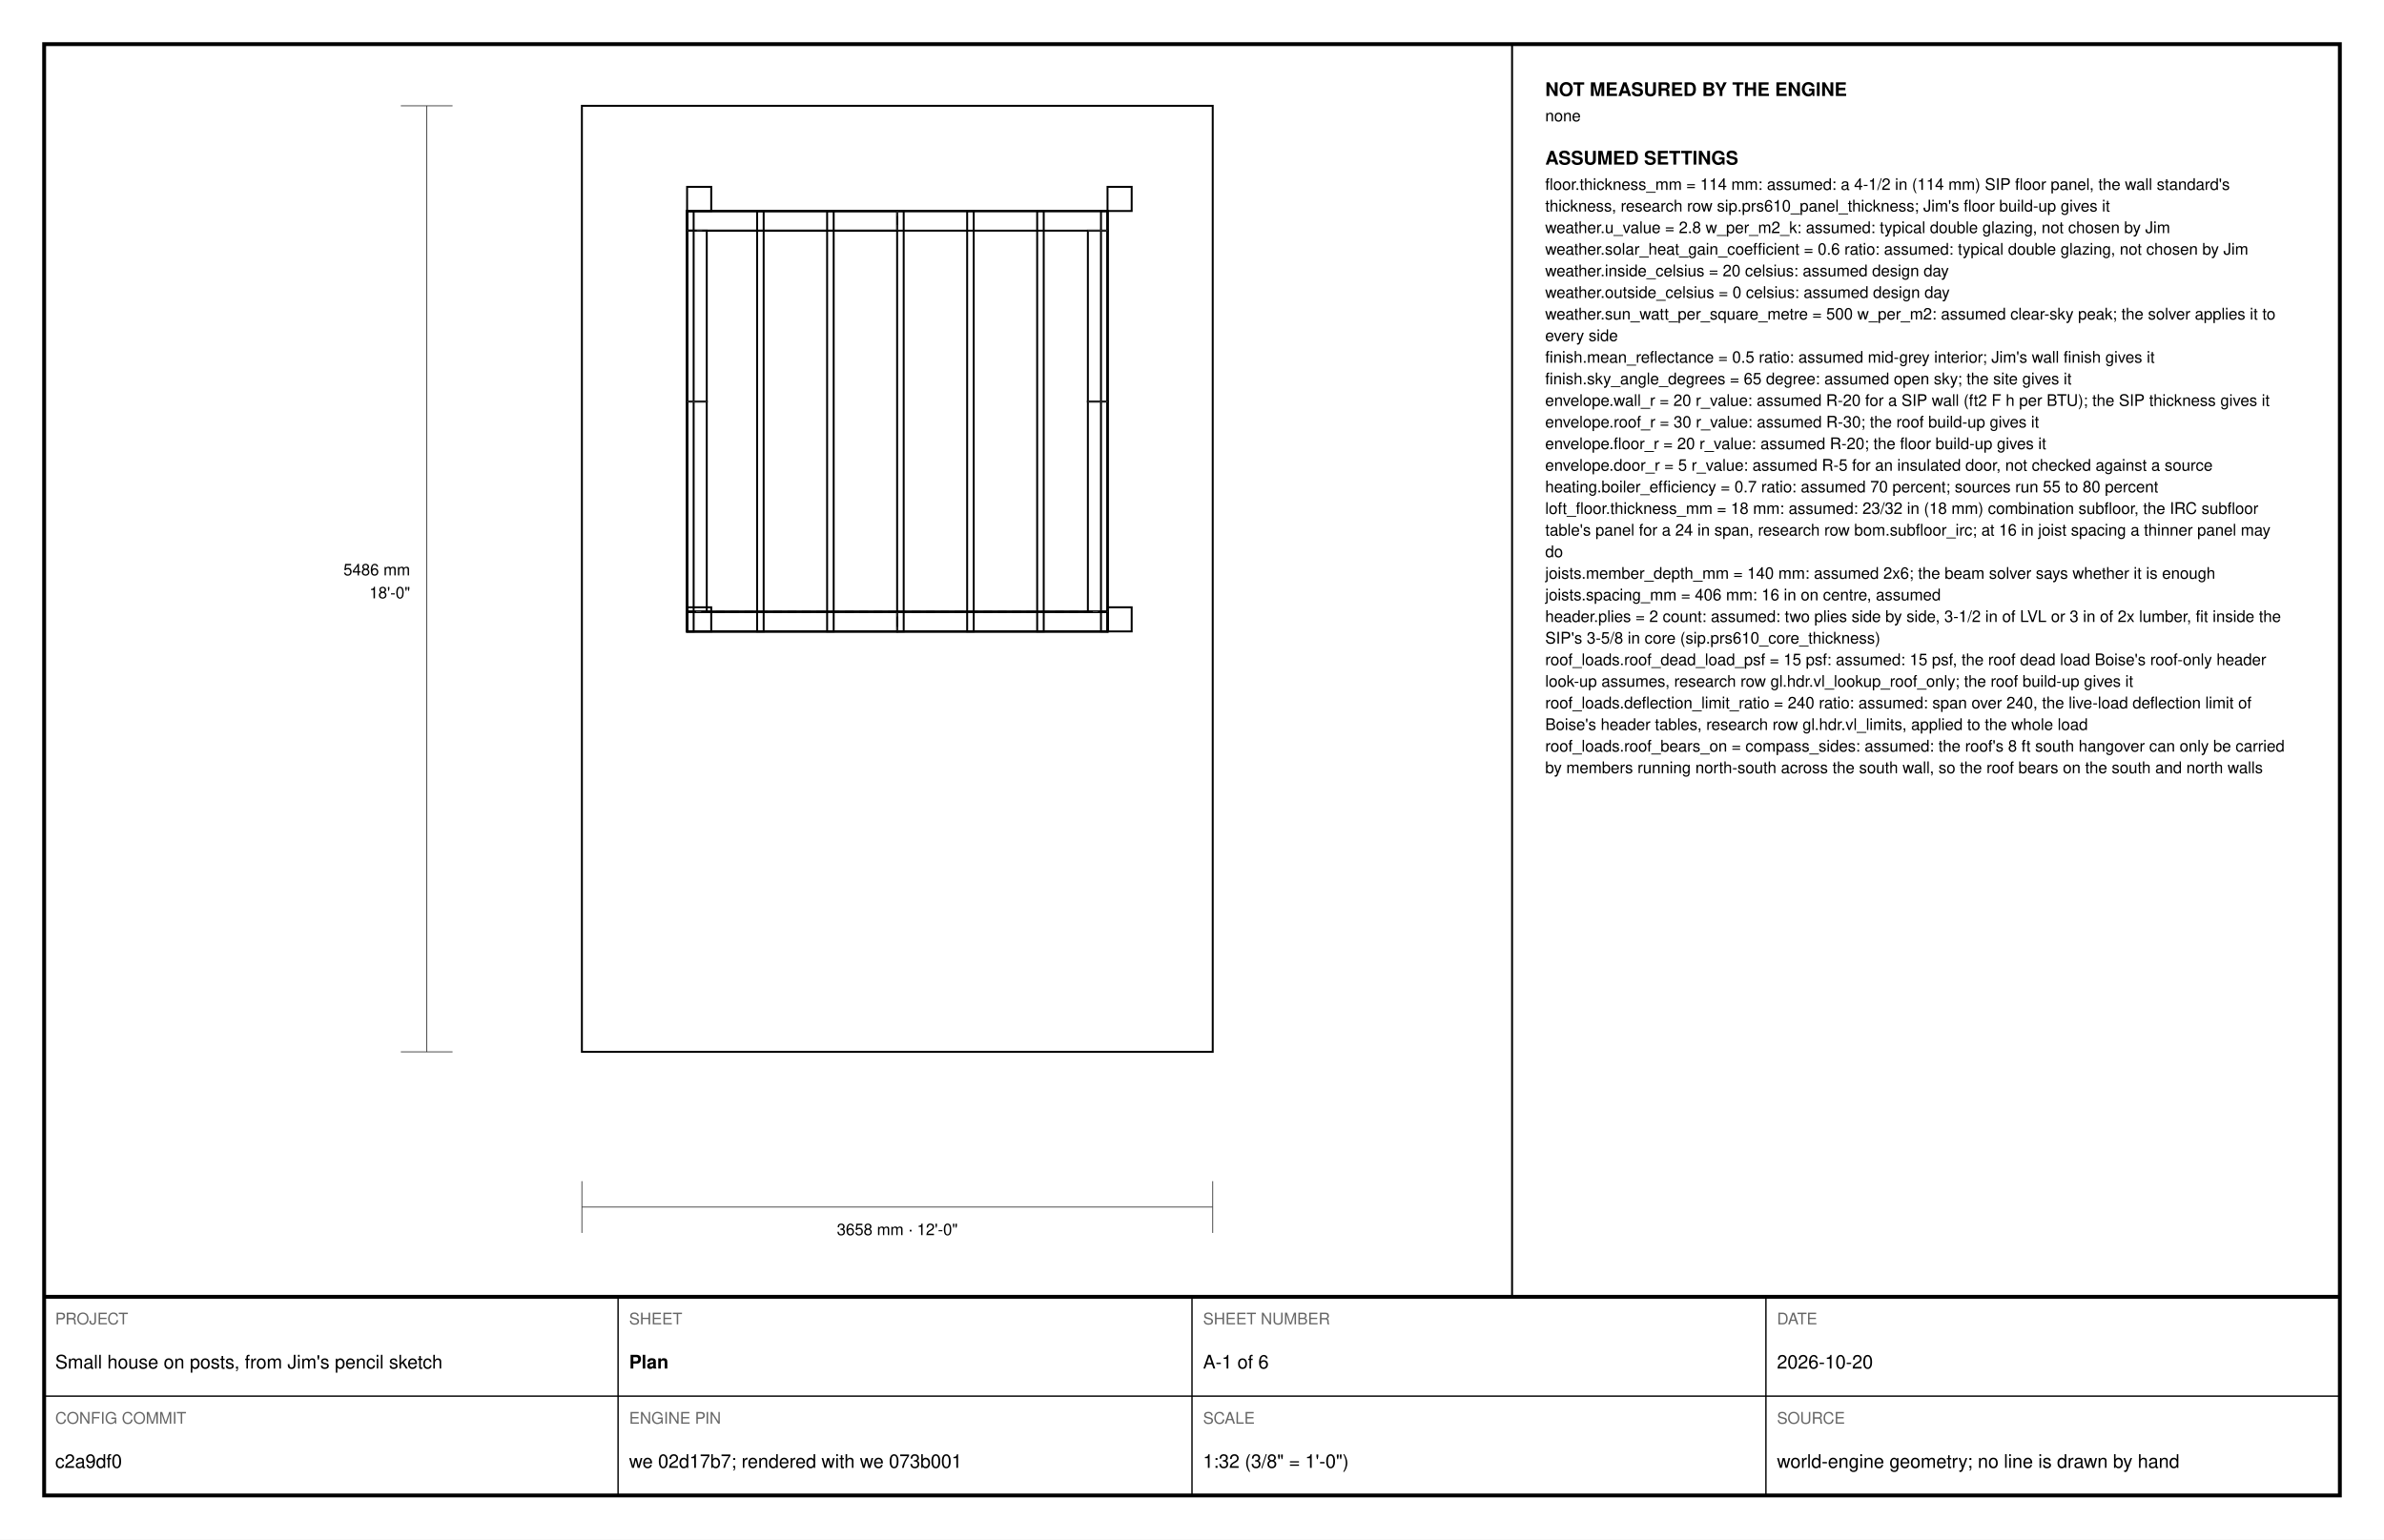
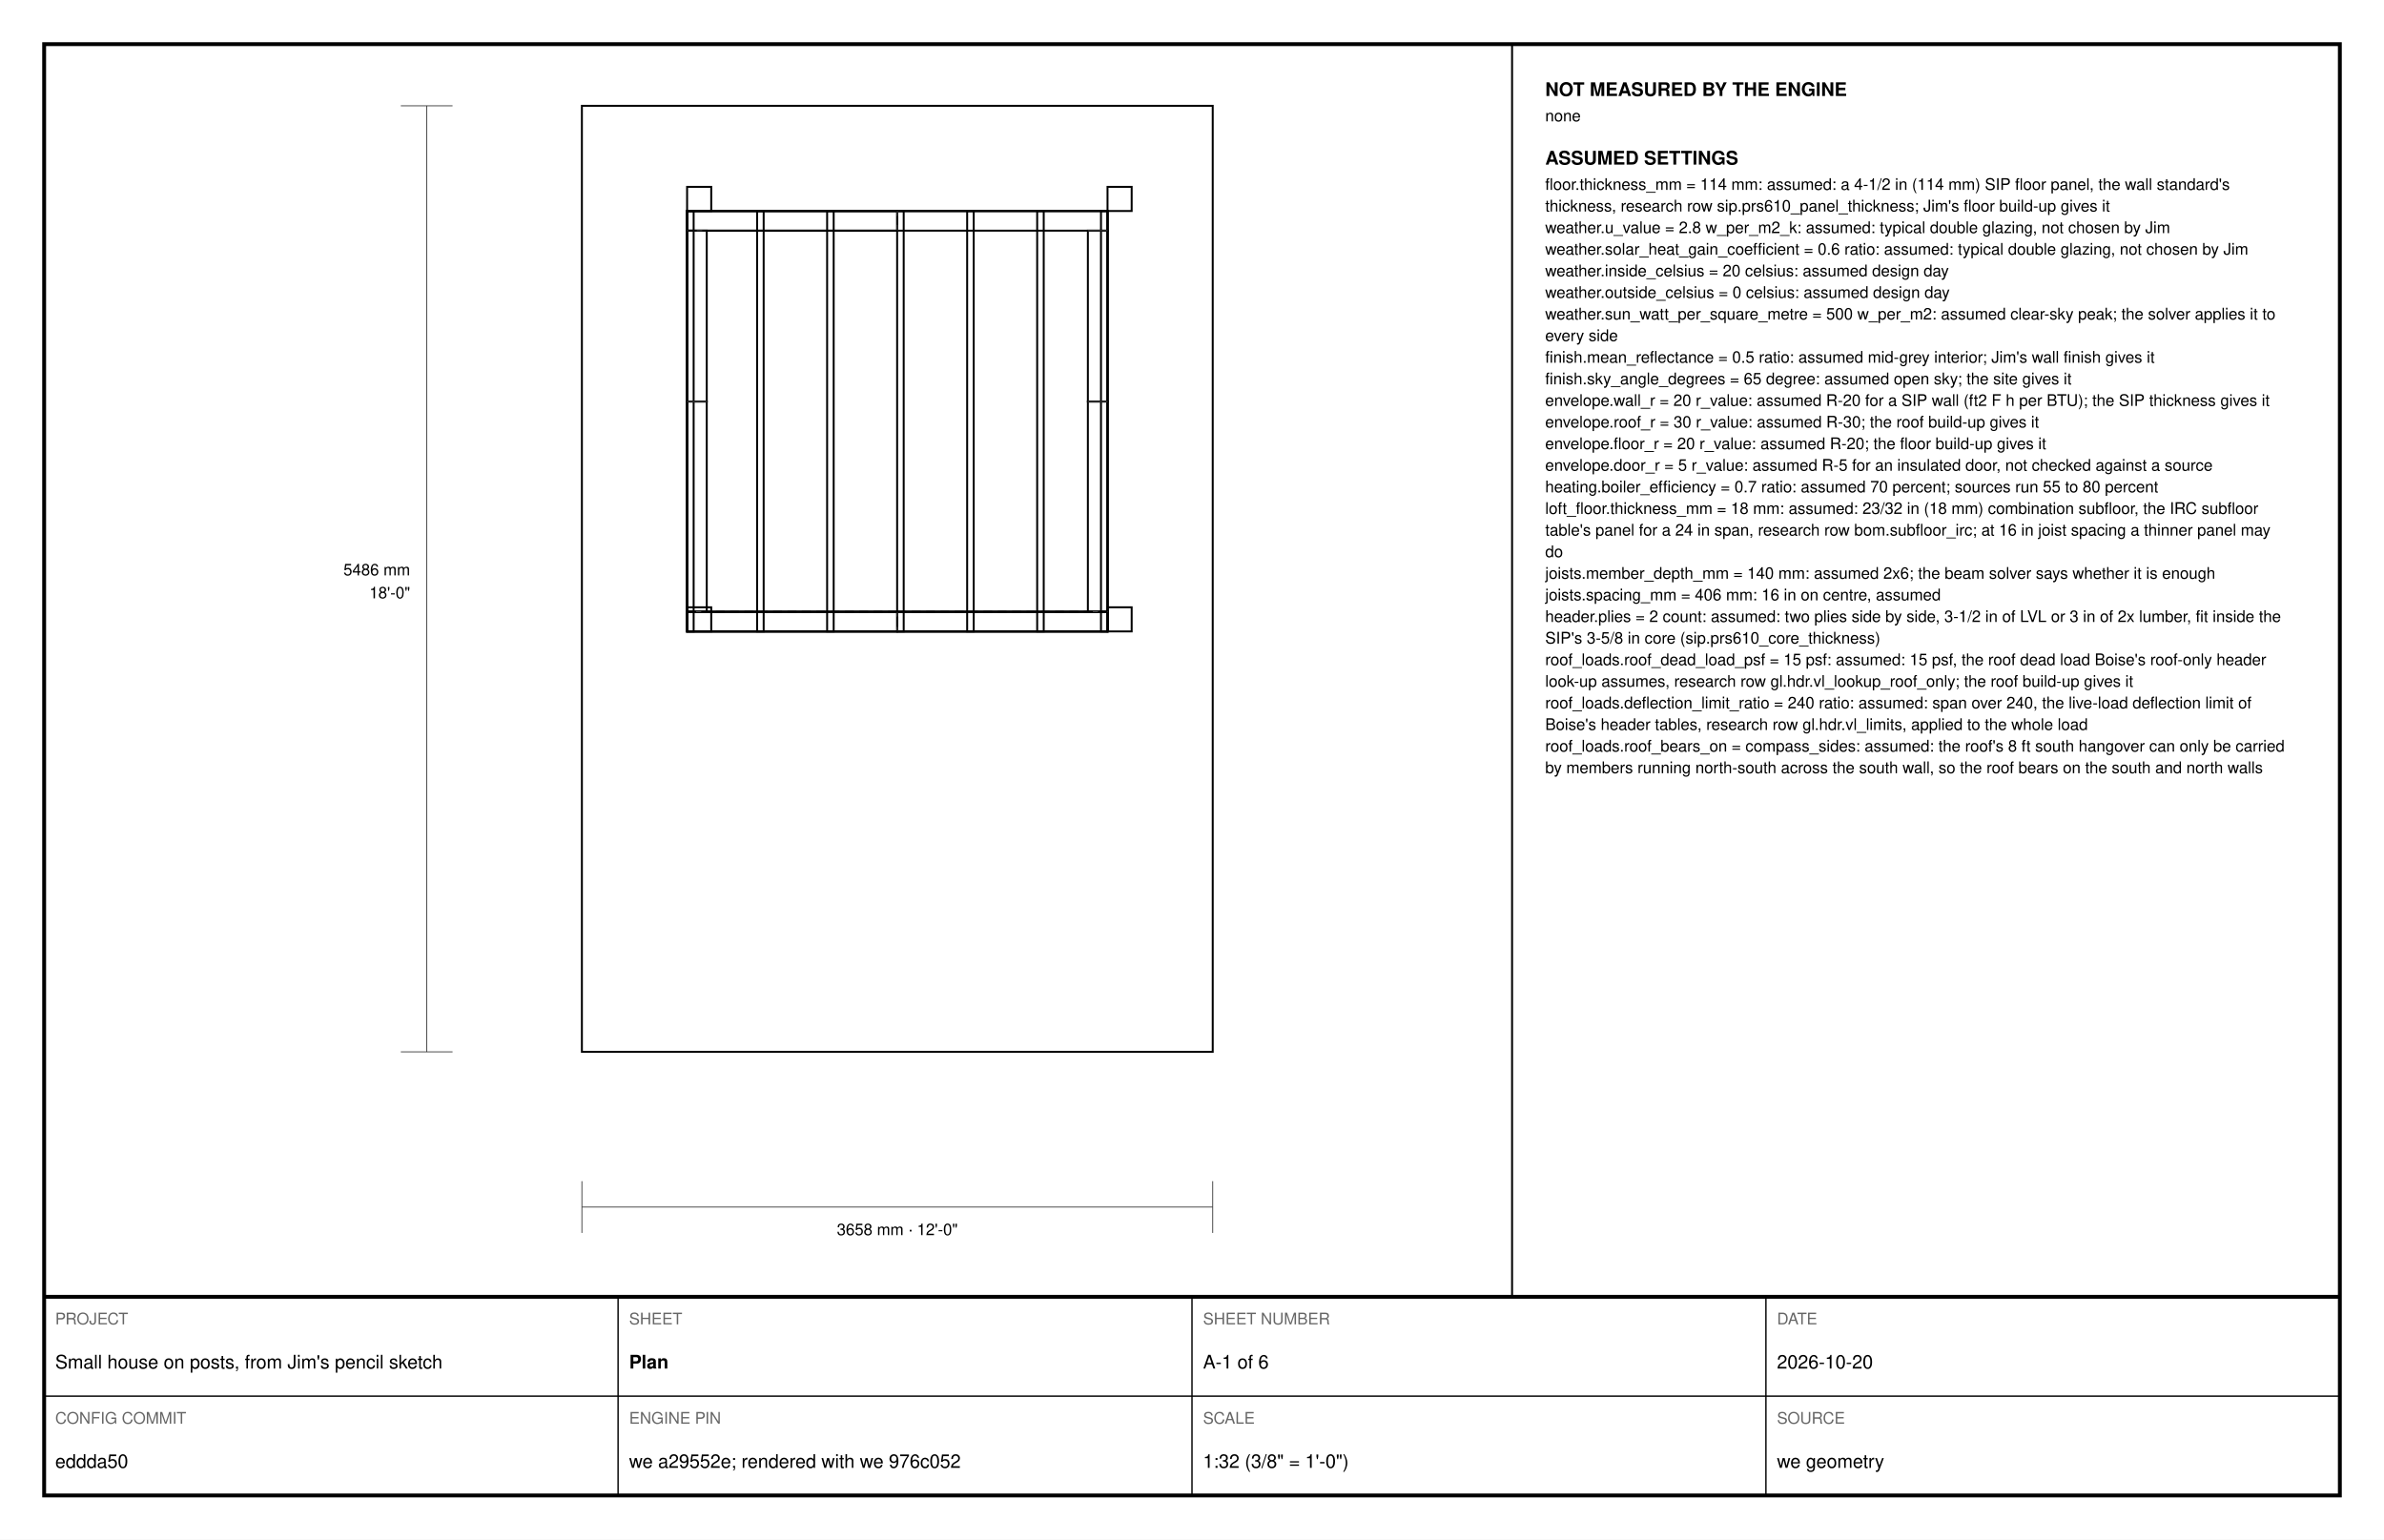
<svg xmlns="http://www.w3.org/2000/svg" width="432.000mm" height="279.000mm" viewBox="0 0 432.000 279.000" font-family="Helvetica, Arial, sans-serif">
  <rect width="432.000" height="279.000" fill="#ffffff" />
  <rect x="8.000" y="8.000" width="416.000" height="263.000" fill="none" stroke="#000000" stroke-width="0.700" />
  <rect x="124.507" y="38.236" width="38.094" height="3.563" fill="none" stroke="#000000" stroke-width="0.350" />
  <rect x="124.507" y="38.236" width="76.188" height="76.188" fill="none" stroke="#000000" stroke-width="0.350" />
  <rect x="124.507" y="38.236" width="76.188" height="76.188" fill="none" stroke="#000000" stroke-width="0.350" />
  <rect x="124.507" y="110.861" width="76.188" height="3.563" fill="none" stroke="#000000" stroke-width="0.350" />
  <rect x="124.507" y="110.861" width="76.188" height="3.563" fill="none" stroke="#000000" stroke-width="0.350" />
  <rect x="137.194" y="38.236" width="1.188" height="76.188" fill="none" stroke="#000000" stroke-width="0.350" />
  <rect x="149.882" y="38.236" width="1.188" height="76.188" fill="none" stroke="#000000" stroke-width="0.350" />
  <rect x="162.569" y="38.236" width="1.188" height="76.188" fill="none" stroke="#000000" stroke-width="0.350" />
  <rect x="175.257" y="38.236" width="1.188" height="76.188" fill="none" stroke="#000000" stroke-width="0.350" />
  <rect x="187.944" y="38.236" width="1.188" height="76.188" fill="none" stroke="#000000" stroke-width="0.350" />
  <rect x="199.507" y="38.236" width="1.188" height="76.188" fill="none" stroke="#000000" stroke-width="0.350" />
  <rect x="124.507" y="38.236" width="1.188" height="76.188" fill="none" stroke="#000000" stroke-width="0.350" />
  <rect x="200.694" y="110.049" width="4.375" height="4.375" fill="none" stroke="#000000" stroke-width="0.350" />
  <rect x="200.694" y="33.861" width="4.375" height="4.375" fill="none" stroke="#000000" stroke-width="0.350" />
  <rect x="124.507" y="110.049" width="4.375" height="4.375" fill="none" stroke="#000000" stroke-width="0.350" />
  <rect x="124.507" y="33.861" width="4.375" height="4.375" fill="none" stroke="#000000" stroke-width="0.350" />
  <rect x="105.444" y="19.174" width="114.313" height="171.438" fill="none" stroke="#000000" stroke-width="0.350" />
  <rect x="162.600" y="110.861" width="38.094" height="3.563" fill="none" stroke="#000000" stroke-width="0.350" />
  <rect x="162.600" y="38.236" width="38.094" height="3.563" fill="none" stroke="#000000" stroke-width="0.350" />
  <rect x="197.132" y="72.768" width="3.563" height="38.094" fill="none" stroke="#000000" stroke-width="0.350" />
  <rect x="197.132" y="41.799" width="3.563" height="30.969" fill="none" stroke="#000000" stroke-width="0.350" />
  <rect x="124.507" y="110.861" width="38.094" height="3.563" fill="none" stroke="#000000" stroke-width="0.350" />
  <rect x="124.507" y="72.768" width="3.563" height="38.094" fill="none" stroke="#000000" stroke-width="0.350" />
  <rect x="124.507" y="41.799" width="3.563" height="30.969" fill="none" stroke="#000000" stroke-width="0.350" />
  <rect x="124.507" y="38.236" width="38.094" height="3.563" fill="none" stroke="#000000" stroke-width="0.350" />
  <line x1="197.132" y1="110.861" x2="200.694" y2="110.861" stroke="#555555" stroke-width="0.150" />
  <line x1="162.600" y1="114.424" x2="162.600" y2="110.861" stroke="#555555" stroke-width="0.150" />
  <line x1="197.132" y1="41.799" x2="200.694" y2="41.799" stroke="#555555" stroke-width="0.150" />
  <line x1="162.600" y1="41.799" x2="162.600" y2="38.236" stroke="#555555" stroke-width="0.150" />
  <line x1="197.132" y1="72.768" x2="200.694" y2="72.768" stroke="#555555" stroke-width="0.150" />
  <line x1="124.507" y1="110.861" x2="128.069" y2="110.861" stroke="#555555" stroke-width="0.150" />
  <line x1="124.507" y1="72.768" x2="128.069" y2="72.768" stroke="#555555" stroke-width="0.150" />
  <line x1="124.507" y1="41.799" x2="128.069" y2="41.799" stroke="#555555" stroke-width="0.150" />
  <rect x="162.600" y="110.861" width="38.094" height="3.563" fill="none" stroke="#000000" stroke-width="0.250" stroke-dasharray="1.6 1" />
  <rect x="162.600" y="110.861" width="38.094" height="3.563" fill="none" stroke="#000000" stroke-width="0.250" stroke-dasharray="1.6 1" />
  <rect x="124.507" y="110.861" width="38.094" height="3.563" fill="none" stroke="#000000" stroke-width="0.250" stroke-dasharray="1.6 1" />
  <rect x="124.507" y="110.861" width="38.094" height="3.563" fill="none" stroke="#000000" stroke-width="0.250" stroke-dasharray="1.6 1" />
  <rect x="124.507" y="38.236" width="38.094" height="3.563" fill="none" stroke="#000000" stroke-width="0.250" stroke-dasharray="1.6 1" />
  <line x1="105.444" y1="218.736" x2="219.757" y2="218.736" stroke="#333333" stroke-width="0.150" />
  <line x1="105.444" y1="223.424" x2="105.444" y2="214.049" stroke="#333333" stroke-width="0.150" />
  <line x1="219.757" y1="223.424" x2="219.757" y2="214.049" stroke="#333333" stroke-width="0.150" />
  <text x="162.600" y="223.826" font-size="2.900" text-anchor="middle" fill="#000000">3658 mm · 12'-0"</text>
  <line x1="77.319" y1="190.611" x2="77.319" y2="19.174" stroke="#333333" stroke-width="0.150" />
  <line x1="72.632" y1="190.611" x2="82.007" y2="190.611" stroke="#333333" stroke-width="0.150" />
  <line x1="72.632" y1="19.174" x2="82.007" y2="19.174" stroke="#333333" stroke-width="0.150" />
  <text x="74.319" y="104.263" font-size="2.900" text-anchor="end" fill="#000000">5486 mm</text>
  <text x="74.319" y="108.423" font-size="2.900" text-anchor="end" fill="#000000">18'-0"</text>
  <text x="280.000" y="17.400" font-size="3.400" text-anchor="start" fill="#000000" font-weight="bold">NOT MEASURED BY THE ENGINE</text>
  <text x="280.000" y="21.990" font-size="2.900" text-anchor="start" fill="#000000">none</text>
  <text x="280.000" y="25.905" font-size="2.900" text-anchor="start" fill="#000000" />
  <text x="280.000" y="29.820" font-size="3.400" text-anchor="start" fill="#000000" font-weight="bold">ASSUMED SETTINGS</text>
  <text x="280.000" y="34.410" font-size="2.900" text-anchor="start" fill="#000000">floor.thickness_mm = 114 mm: assumed: a 4-1/2 in (114 mm) SIP floor panel, the wall standard's</text>
  <text x="280.000" y="38.325" font-size="2.900" text-anchor="start" fill="#000000">    thickness, research row sip.prs610_panel_thickness; Jim's floor build-up gives it</text>
  <text x="280.000" y="42.240" font-size="2.900" text-anchor="start" fill="#000000">weather.u_value = 2.8 w_per_m2_k: assumed: typical double glazing, not chosen by Jim</text>
  <text x="280.000" y="46.155" font-size="2.900" text-anchor="start" fill="#000000">weather.solar_heat_gain_coefficient = 0.6 ratio: assumed: typical double glazing, not chosen by Jim</text>
  <text x="280.000" y="50.070" font-size="2.900" text-anchor="start" fill="#000000">weather.inside_celsius = 20 celsius: assumed design day</text>
  <text x="280.000" y="53.985" font-size="2.900" text-anchor="start" fill="#000000">weather.outside_celsius = 0 celsius: assumed design day</text>
  <text x="280.000" y="57.900" font-size="2.900" text-anchor="start" fill="#000000">weather.sun_watt_per_square_metre = 500 w_per_m2: assumed clear-sky peak; the solver applies it to</text>
  <text x="280.000" y="61.815" font-size="2.900" text-anchor="start" fill="#000000">    every side</text>
  <text x="280.000" y="65.730" font-size="2.900" text-anchor="start" fill="#000000">finish.mean_reflectance = 0.5 ratio: assumed mid-grey interior; Jim's wall finish gives it</text>
  <text x="280.000" y="69.645" font-size="2.900" text-anchor="start" fill="#000000">finish.sky_angle_degrees = 65 degree: assumed open sky; the site gives it</text>
  <text x="280.000" y="73.560" font-size="2.900" text-anchor="start" fill="#000000">envelope.wall_r = 20 r_value: assumed R-20 for a SIP wall (ft2 F h per BTU); the SIP thickness gives it</text>
  <text x="280.000" y="77.475" font-size="2.900" text-anchor="start" fill="#000000">envelope.roof_r = 30 r_value: assumed R-30; the roof build-up gives it</text>
  <text x="280.000" y="81.390" font-size="2.900" text-anchor="start" fill="#000000">envelope.floor_r = 20 r_value: assumed R-20; the floor build-up gives it</text>
  <text x="280.000" y="85.305" font-size="2.900" text-anchor="start" fill="#000000">envelope.door_r = 5 r_value: assumed R-5 for an insulated door, not checked against a source</text>
  <text x="280.000" y="89.220" font-size="2.900" text-anchor="start" fill="#000000">heating.boiler_efficiency = 0.7 ratio: assumed 70 percent; sources run 55 to 80 percent</text>
  <text x="280.000" y="93.135" font-size="2.900" text-anchor="start" fill="#000000">loft_floor.thickness_mm = 18 mm: assumed: 23/32 in (18 mm) combination subfloor, the IRC subfloor</text>
  <text x="280.000" y="97.050" font-size="2.900" text-anchor="start" fill="#000000">    table's panel for a 24 in span, research row bom.subfloor_irc; at 16 in joist spacing a thinner panel may</text>
  <text x="280.000" y="100.965" font-size="2.900" text-anchor="start" fill="#000000">    do</text>
  <text x="280.000" y="104.880" font-size="2.900" text-anchor="start" fill="#000000">joists.member_depth_mm = 140 mm: assumed 2x6; the beam solver says whether it is enough</text>
  <text x="280.000" y="108.795" font-size="2.900" text-anchor="start" fill="#000000">joists.spacing_mm = 406 mm: 16 in on centre, assumed</text>
  <text x="280.000" y="112.710" font-size="2.900" text-anchor="start" fill="#000000">header.plies = 2 count: assumed: two plies side by side, 3-1/2 in of LVL or 3 in of 2x lumber, fit inside the</text>
  <text x="280.000" y="116.625" font-size="2.900" text-anchor="start" fill="#000000">    SIP's 3-5/8 in core (sip.prs610_core_thickness)</text>
  <text x="280.000" y="120.540" font-size="2.900" text-anchor="start" fill="#000000">roof_loads.roof_dead_load_psf = 15 psf: assumed: 15 psf, the roof dead load Boise's roof-only header</text>
  <text x="280.000" y="124.455" font-size="2.900" text-anchor="start" fill="#000000">    look-up assumes, research row gl.hdr.vl_lookup_roof_only; the roof build-up gives it</text>
  <text x="280.000" y="128.370" font-size="2.900" text-anchor="start" fill="#000000">roof_loads.deflection_limit_ratio = 240 ratio: assumed: span over 240, the live-load deflection limit of</text>
  <text x="280.000" y="132.285" font-size="2.900" text-anchor="start" fill="#000000">    Boise's header tables, research row gl.hdr.vl_limits, applied to the whole load</text>
  <text x="280.000" y="136.200" font-size="2.900" text-anchor="start" fill="#000000">roof_loads.roof_bears_on =  compass_sides: assumed: the roof's 8 ft south hangover can only be carried</text>
  <text x="280.000" y="140.115" font-size="2.900" text-anchor="start" fill="#000000">    by members running north-south across the south wall, so the roof bears on the south and north walls</text>
  <text x="280.000" y="144.030" font-size="2.900" text-anchor="start" fill="#000000" />
  <line x1="274.000" y1="8.000" x2="274.000" y2="235.000" stroke="#000000" stroke-width="0.350" />
  <text x="10.000" y="240.000" font-size="2.900" text-anchor="start" fill="#666666">PROJECT</text>
  <text x="10.000" y="248.000" font-size="3.400" text-anchor="start" fill="#000000">Small house on posts, from Jim's pencil sketch</text>
  <text x="114.000" y="240.000" font-size="2.900" text-anchor="start" fill="#666666">SHEET</text>
  <text x="114.000" y="248.000" font-size="3.400" text-anchor="start" fill="#000000" font-weight="bold">Plan</text>
  <text x="218.000" y="240.000" font-size="2.900" text-anchor="start" fill="#666666">SHEET NUMBER</text>
  <text x="218.000" y="248.000" font-size="3.400" text-anchor="start" fill="#000000">A-1 of 6</text>
  <text x="322.000" y="240.000" font-size="2.900" text-anchor="start" fill="#666666">DATE</text>
  <text x="322.000" y="248.000" font-size="3.400" text-anchor="start" fill="#000000">2026-10-20</text>
  <text x="10.000" y="258.000" font-size="2.900" text-anchor="start" fill="#666666">CONFIG COMMIT</text>
-   <text x="10.000" y="266.000" font-size="3.400" text-anchor="start" fill="#000000">c2a9df0</text>
+   <text x="10.000" y="266.000" font-size="3.400" text-anchor="start" fill="#000000">eddda50</text>
  <text x="114.000" y="258.000" font-size="2.900" text-anchor="start" fill="#666666">ENGINE PIN</text>
-   <text x="114.000" y="266.000" font-size="3.400" text-anchor="start" fill="#000000">we 02d17b7; rendered with we 073b001</text>
+   <text x="114.000" y="266.000" font-size="3.400" text-anchor="start" fill="#000000">we a29552e; rendered with we 976c052</text>
  <text x="218.000" y="258.000" font-size="2.900" text-anchor="start" fill="#666666">SCALE</text>
  <text x="218.000" y="266.000" font-size="3.400" text-anchor="start" fill="#000000">1:32 (3/8" = 1'-0")</text>
  <text x="322.000" y="258.000" font-size="2.900" text-anchor="start" fill="#666666">SOURCE</text>
-   <text x="322.000" y="266.000" font-size="3.400" text-anchor="start" fill="#000000">world-engine geometry; no line is drawn by hand</text>
+   <text x="322.000" y="266.000" font-size="3.400" text-anchor="start" fill="#000000">we geometry</text>
  <line x1="8.000" y1="235.000" x2="424.000" y2="235.000" stroke="#000000" stroke-width="0.700" />
  <line x1="8.000" y1="253.000" x2="424.000" y2="253.000" stroke="#000000" stroke-width="0.250" />
  <line x1="112.000" y1="235.000" x2="112.000" y2="271.000" stroke="#000000" stroke-width="0.250" />
  <line x1="216.000" y1="235.000" x2="216.000" y2="271.000" stroke="#000000" stroke-width="0.250" />
  <line x1="320.000" y1="235.000" x2="320.000" y2="271.000" stroke="#000000" stroke-width="0.250" />
</svg>
